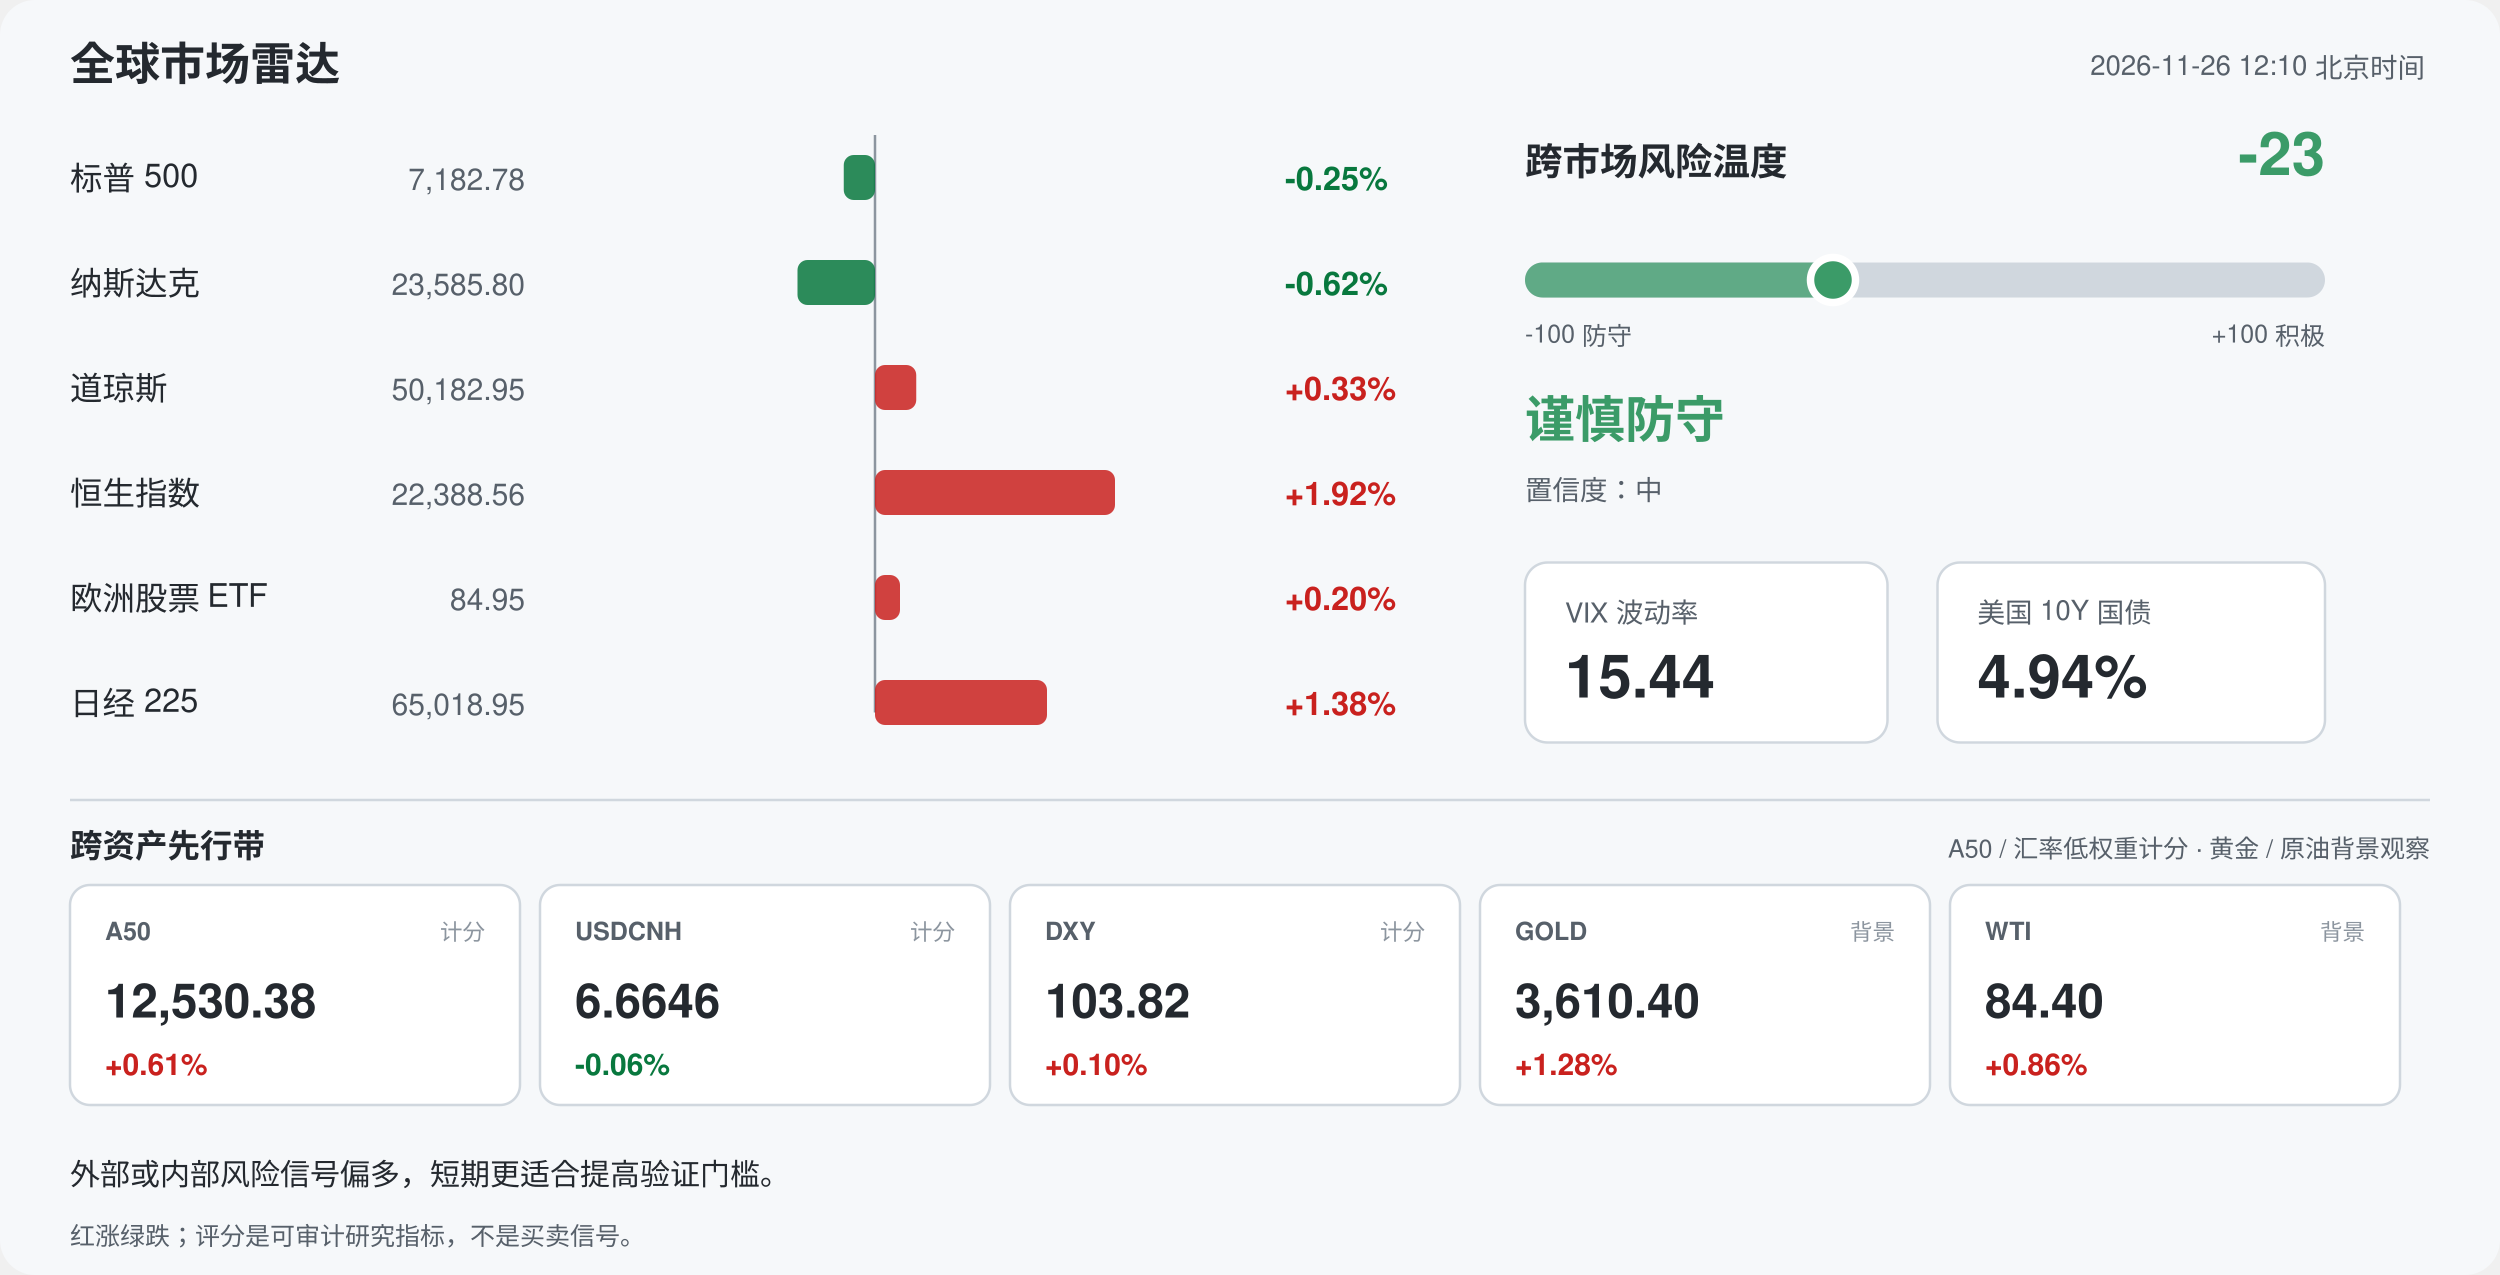
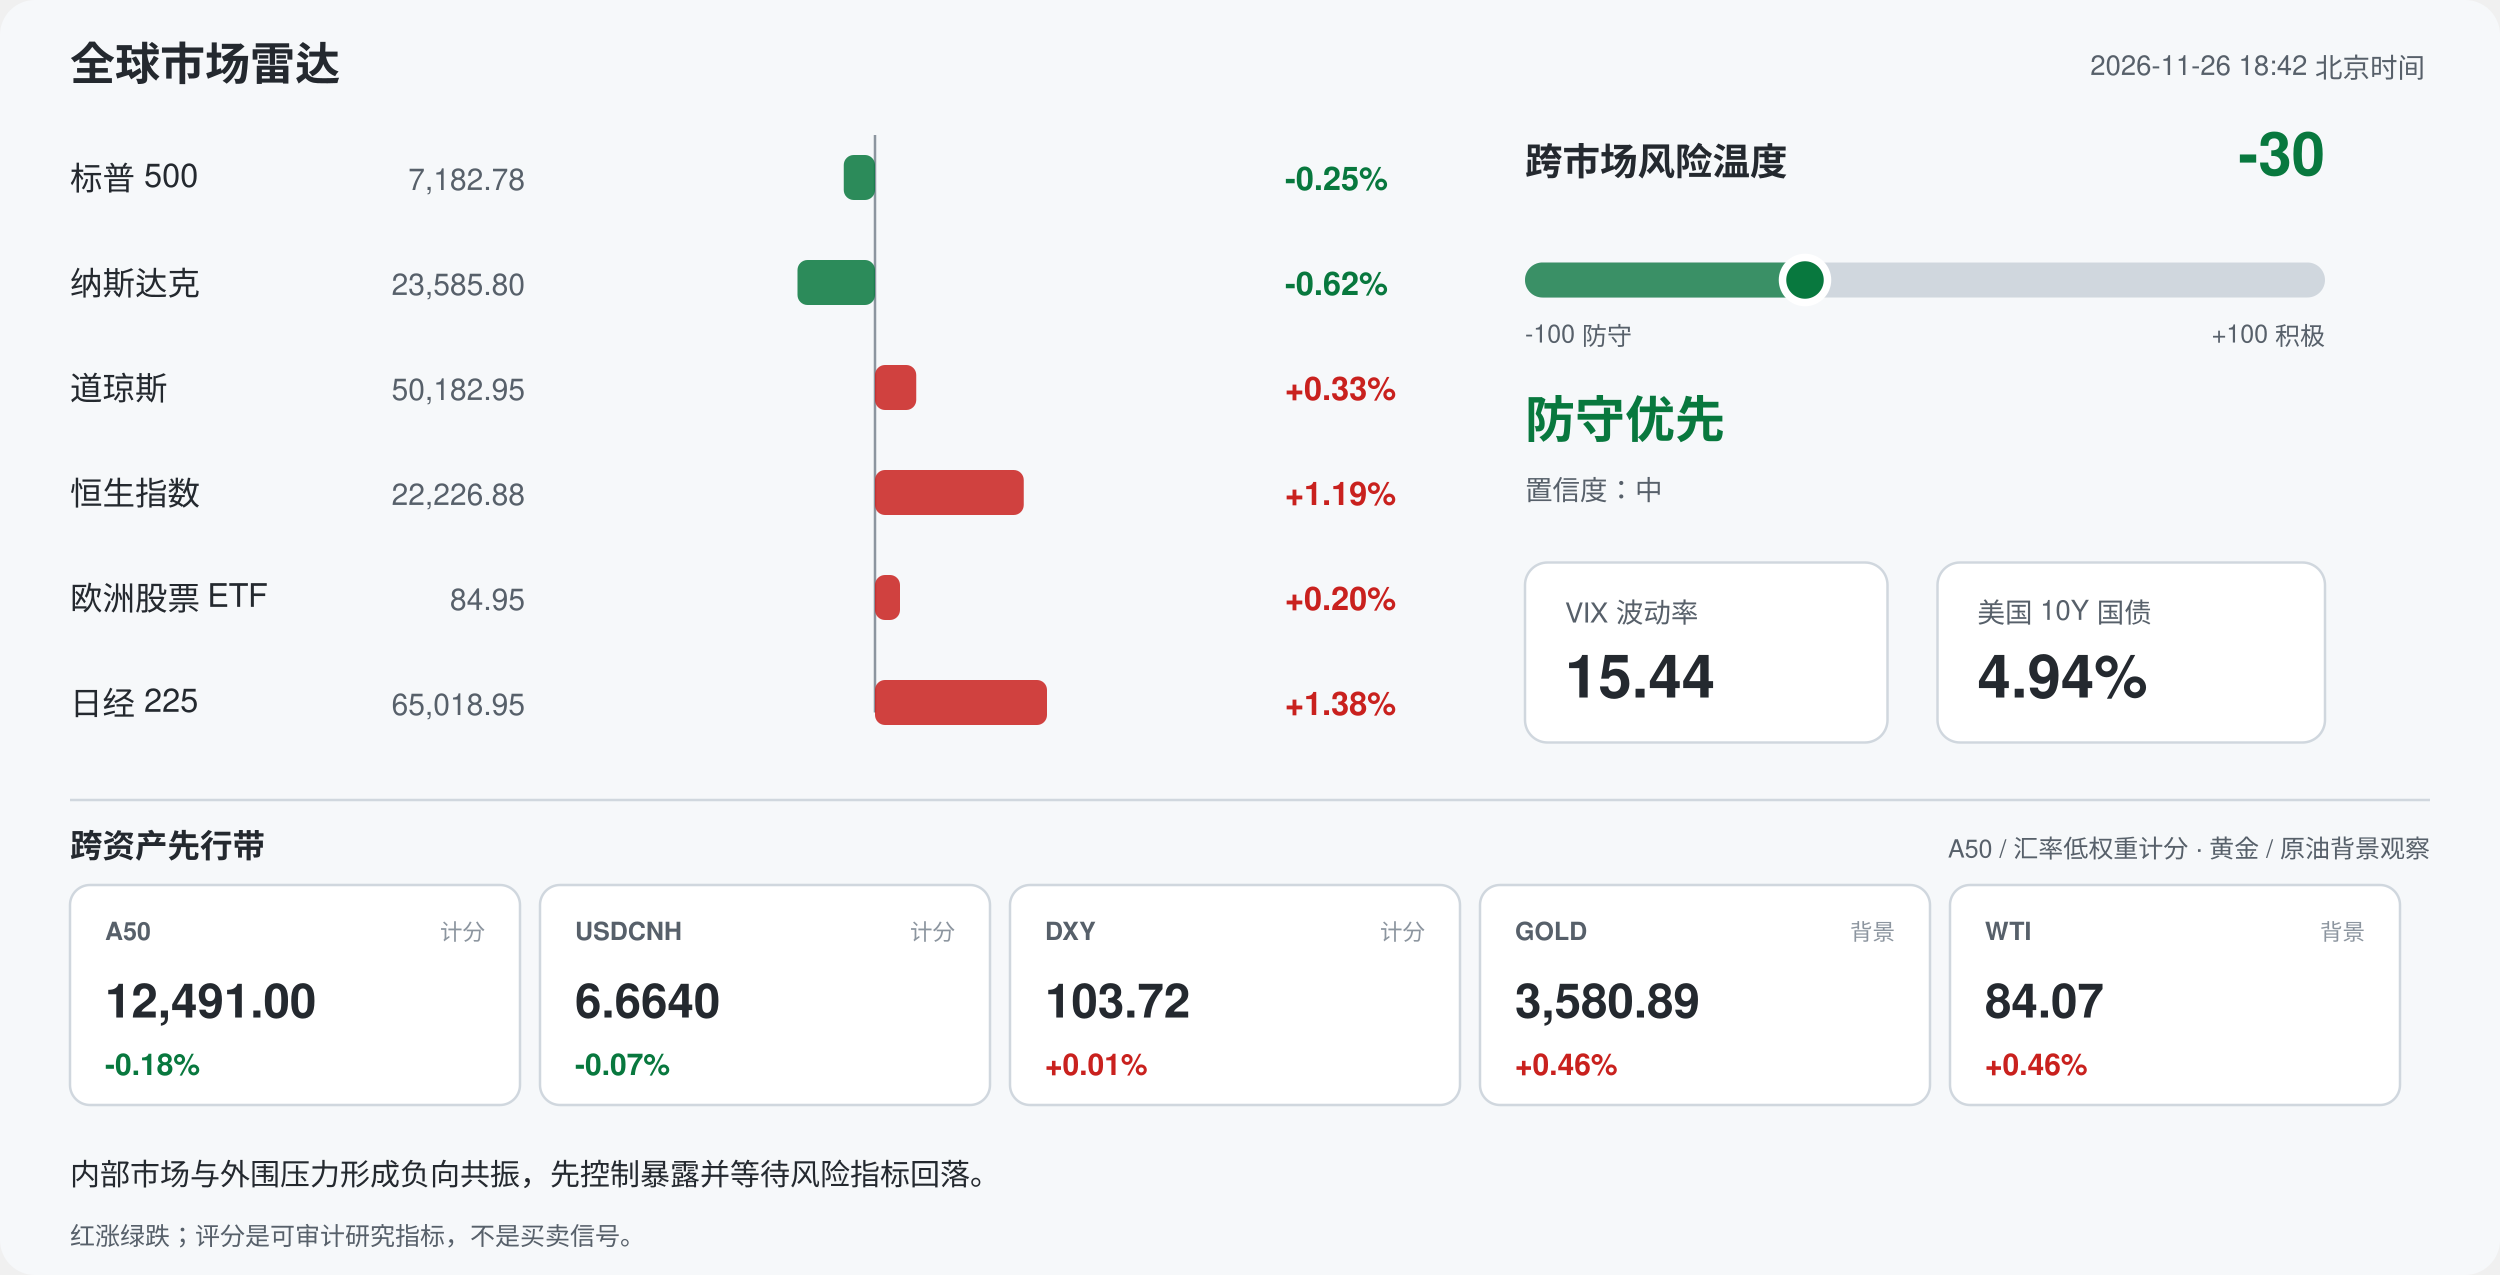
<svg xmlns="http://www.w3.org/2000/svg" width="1000" height="510" viewBox="0 0 1000 510" font-family="-apple-system,Segoe UI,Helvetica,Arial,sans-serif">
  <rect width="1000" height="510" rx="14" fill="#f6f8fa" />
  <text x="28" y="32" font-size="18" font-weight="700" fill="#24292f">全球市场雷达</text>
-   <text x="970" y="30" font-size="11" fill="#57606a" text-anchor="end">2026-11-26 12:10 北京时间</text>
+   <text x="970" y="30" font-size="11" fill="#57606a" text-anchor="end">2026-11-26 18:42 北京时间</text>
  <line x1="350" y1="54" x2="350" y2="285" stroke="#8c959f" stroke-width="1" />
  <text x="28" y="76" font-size="13" fill="#24292f">标普 500</text>
  <text x="210" y="76" font-size="12" fill="#57606a" text-anchor="end">7,182.78</text>
  <rect x="337.5" y="62" width="12.5" height="18" rx="4" fill="#08783e" opacity="0.85" />
  <text x="514" y="76" font-size="13" font-weight="600" fill="#08783e">-0.25%</text>
  <text x="28" y="118" font-size="13" fill="#24292f">纳斯达克</text>
  <text x="210" y="118" font-size="12" fill="#57606a" text-anchor="end">23,585.80</text>
  <rect x="319.0" y="104" width="31.0" height="18" rx="4" fill="#08783e" opacity="0.85" />
  <text x="514" y="118" font-size="13" font-weight="600" fill="#08783e">-0.62%</text>
  <text x="28" y="160" font-size="13" fill="#24292f">道琼斯</text>
  <text x="210" y="160" font-size="12" fill="#57606a" text-anchor="end">50,182.95</text>
  <rect x="350.0" y="146" width="16.5" height="18" rx="4" fill="#c9211e" opacity="0.85" />
  <text x="514" y="160" font-size="13" font-weight="600" fill="#c9211e">+0.33%</text>
  <text x="28" y="202" font-size="13" fill="#24292f">恒生指数</text>
-   <text x="210" y="202" font-size="12" fill="#57606a" text-anchor="end">22,388.56</text>
-   <rect x="350.0" y="188" width="96.0" height="18" rx="4" fill="#c9211e" opacity="0.85" />
-   <text x="514" y="202" font-size="13" font-weight="600" fill="#c9211e">+1.92%</text>
+   <text x="210" y="202" font-size="12" fill="#57606a" text-anchor="end">22,226.88</text>
+   <rect x="350.0" y="188" width="59.5" height="18" rx="4" fill="#c9211e" opacity="0.85" />
+   <text x="514" y="202" font-size="13" font-weight="600" fill="#c9211e">+1.19%</text>
  <text x="28" y="244" font-size="13" fill="#24292f">欧洲股票 ETF</text>
  <text x="210" y="244" font-size="12" fill="#57606a" text-anchor="end">84.95</text>
  <rect x="350.0" y="230" width="10.0" height="18" rx="4" fill="#c9211e" opacity="0.85" />
  <text x="514" y="244" font-size="13" font-weight="600" fill="#c9211e">+0.20%</text>
  <text x="28" y="286" font-size="13" fill="#24292f">日经 225</text>
  <text x="210" y="286" font-size="12" fill="#57606a" text-anchor="end">65,018.95</text>
  <rect x="350.0" y="272" width="68.8" height="18" rx="4" fill="#c9211e" opacity="0.85" />
  <text x="514" y="286" font-size="13" font-weight="600" fill="#c9211e">+1.38%</text>
  <text x="610" y="70" font-size="15" font-weight="700" fill="#24292f">跨市场风险温度</text>
-   <text x="930" y="70" font-size="24" font-weight="700" fill="#3b9b68" text-anchor="end">-23</text>
+   <text x="930" y="70" font-size="24" font-weight="700" fill="#08783e" text-anchor="end">-30</text>
  <rect x="610" y="105" width="320" height="14" rx="7" fill="#d0d7de" />
-   <rect x="610" y="105" width="123.2" height="14" rx="7" fill="#3b9b68" opacity="0.75" />
-   <circle cx="733.2" cy="112" r="9" fill="#3b9b68" stroke="#ffffff" stroke-width="3" />
+   <rect x="610" y="105" width="112.0" height="14" rx="7" fill="#08783e" opacity="0.75" />
+   <circle cx="722.0" cy="112" r="9" fill="#08783e" stroke="#ffffff" stroke-width="3" />
  <text x="610" y="137" font-size="10" fill="#57606a">-100 防守</text>
  <text x="930" y="137" font-size="10" fill="#57606a" text-anchor="end">+100 积极</text>
-   <text x="610" y="175" font-size="20" font-weight="700" fill="#3b9b68">谨慎防守</text>
+   <text x="610" y="175" font-size="20" font-weight="700" fill="#08783e">防守优先</text>
  <text x="610" y="200" font-size="11" fill="#57606a">置信度：中</text>
  <rect x="610" y="225" width="145" height="72" rx="9" fill="#ffffff" stroke="#d0d7de" />
  <text x="626" y="249" font-size="11" fill="#57606a">VIX 波动率</text>
  <text x="626" y="279" font-size="24" font-weight="700" fill="#24292f">15.44</text>
  <rect x="775" y="225" width="155" height="72" rx="9" fill="#ffffff" stroke="#d0d7de" />
  <text x="791" y="249" font-size="11" fill="#57606a">美国 10Y 国债</text>
  <text x="791" y="279" font-size="24" font-weight="700" fill="#24292f">4.94%</text>
  <line x1="28" y1="320" x2="972" y2="320" stroke="#d0d7de" />
  <text x="28" y="343" font-size="13" font-weight="700" fill="#24292f">跨资产先行带</text>
  <text x="972" y="343" font-size="10" fill="#57606a" text-anchor="end">A50 / 汇率低权重计分 · 黄金 / 原油背景观察</text>
  <rect x="28" y="354" width="180" height="88" rx="8" fill="#ffffff" stroke="#d0d7de" />
  <text x="42" y="376" font-size="10" font-weight="700" fill="#57606a">A50</text>
  <text x="194" y="376" font-size="9" fill="#8c959f" text-anchor="end">计分</text>
-   <text x="42" y="407" font-size="19" font-weight="700" fill="#24292f">12,530.38</text>
-   <text x="42" y="430" font-size="12" font-weight="700" fill="#c9211e">+0.61%</text>
+   <text x="42" y="407" font-size="19" font-weight="700" fill="#24292f">12,491.00</text>
+   <text x="42" y="430" font-size="12" font-weight="700" fill="#08783e">-0.18%</text>
  <rect x="216" y="354" width="180" height="88" rx="8" fill="#ffffff" stroke="#d0d7de" />
  <text x="230" y="376" font-size="10" font-weight="700" fill="#57606a">USDCNH</text>
  <text x="382" y="376" font-size="9" fill="#8c959f" text-anchor="end">计分</text>
-   <text x="230" y="407" font-size="19" font-weight="700" fill="#24292f">6.6646</text>
-   <text x="230" y="430" font-size="12" font-weight="700" fill="#08783e">-0.06%</text>
+   <text x="230" y="407" font-size="19" font-weight="700" fill="#24292f">6.6640</text>
+   <text x="230" y="430" font-size="12" font-weight="700" fill="#08783e">-0.07%</text>
  <rect x="404" y="354" width="180" height="88" rx="8" fill="#ffffff" stroke="#d0d7de" />
  <text x="418" y="376" font-size="10" font-weight="700" fill="#57606a">DXY</text>
  <text x="570" y="376" font-size="9" fill="#8c959f" text-anchor="end">计分</text>
-   <text x="418" y="407" font-size="19" font-weight="700" fill="#24292f">103.82</text>
-   <text x="418" y="430" font-size="12" font-weight="700" fill="#c9211e">+0.10%</text>
+   <text x="418" y="407" font-size="19" font-weight="700" fill="#24292f">103.72</text>
+   <text x="418" y="430" font-size="12" font-weight="700" fill="#c9211e">+0.01%</text>
  <rect x="592" y="354" width="180" height="88" rx="8" fill="#ffffff" stroke="#d0d7de" />
  <text x="606" y="376" font-size="10" font-weight="700" fill="#57606a">GOLD</text>
  <text x="758" y="376" font-size="9" fill="#8c959f" text-anchor="end">背景</text>
-   <text x="606" y="407" font-size="19" font-weight="700" fill="#24292f">3,610.40</text>
-   <text x="606" y="430" font-size="12" font-weight="700" fill="#c9211e">+1.28%</text>
+   <text x="606" y="407" font-size="19" font-weight="700" fill="#24292f">3,580.89</text>
+   <text x="606" y="430" font-size="12" font-weight="700" fill="#c9211e">+0.46%</text>
  <rect x="780" y="354" width="180" height="88" rx="8" fill="#ffffff" stroke="#d0d7de" />
  <text x="794" y="376" font-size="10" font-weight="700" fill="#57606a">WTI</text>
  <text x="946" y="376" font-size="9" fill="#8c959f" text-anchor="end">背景</text>
-   <text x="794" y="407" font-size="19" font-weight="700" fill="#24292f">84.40</text>
-   <text x="794" y="430" font-size="12" font-weight="700" fill="#c9211e">+0.86%</text>
-   <text x="28" y="474" font-size="12" fill="#24292f">外部或内部风险信号偏多，短期更适合提高验证门槛。</text>
+   <text x="794" y="407" font-size="19" font-weight="700" fill="#24292f">84.07</text>
+   <text x="794" y="430" font-size="12" font-weight="700" fill="#c9211e">+0.46%</text>
+   <text x="28" y="474" font-size="12" fill="#24292f">内部市场与外围压力形成负向共振，先控制暴露并等待风险指标回落。</text>
  <text x="28" y="498" font-size="10" fill="#57606a">红涨绿跌；评分是可审计研究指标，不是买卖信号。</text>
</svg>
